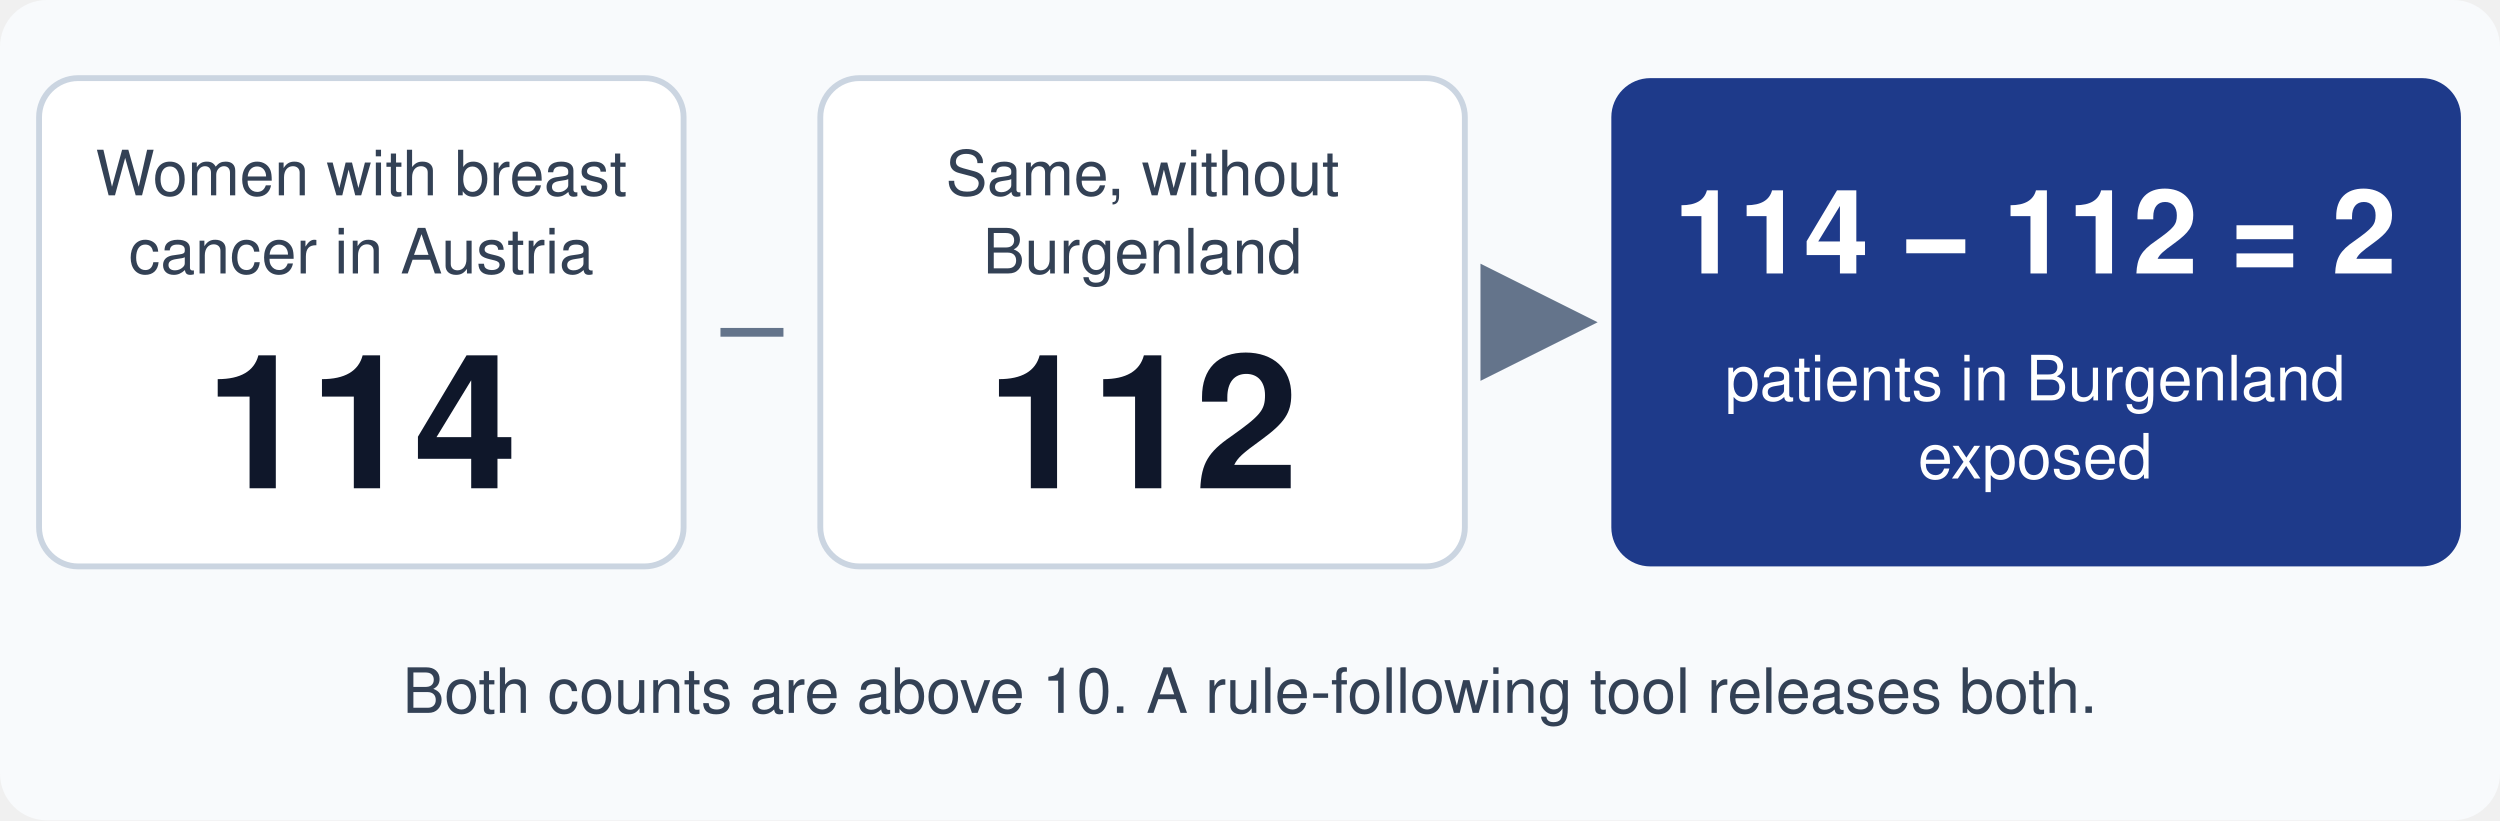
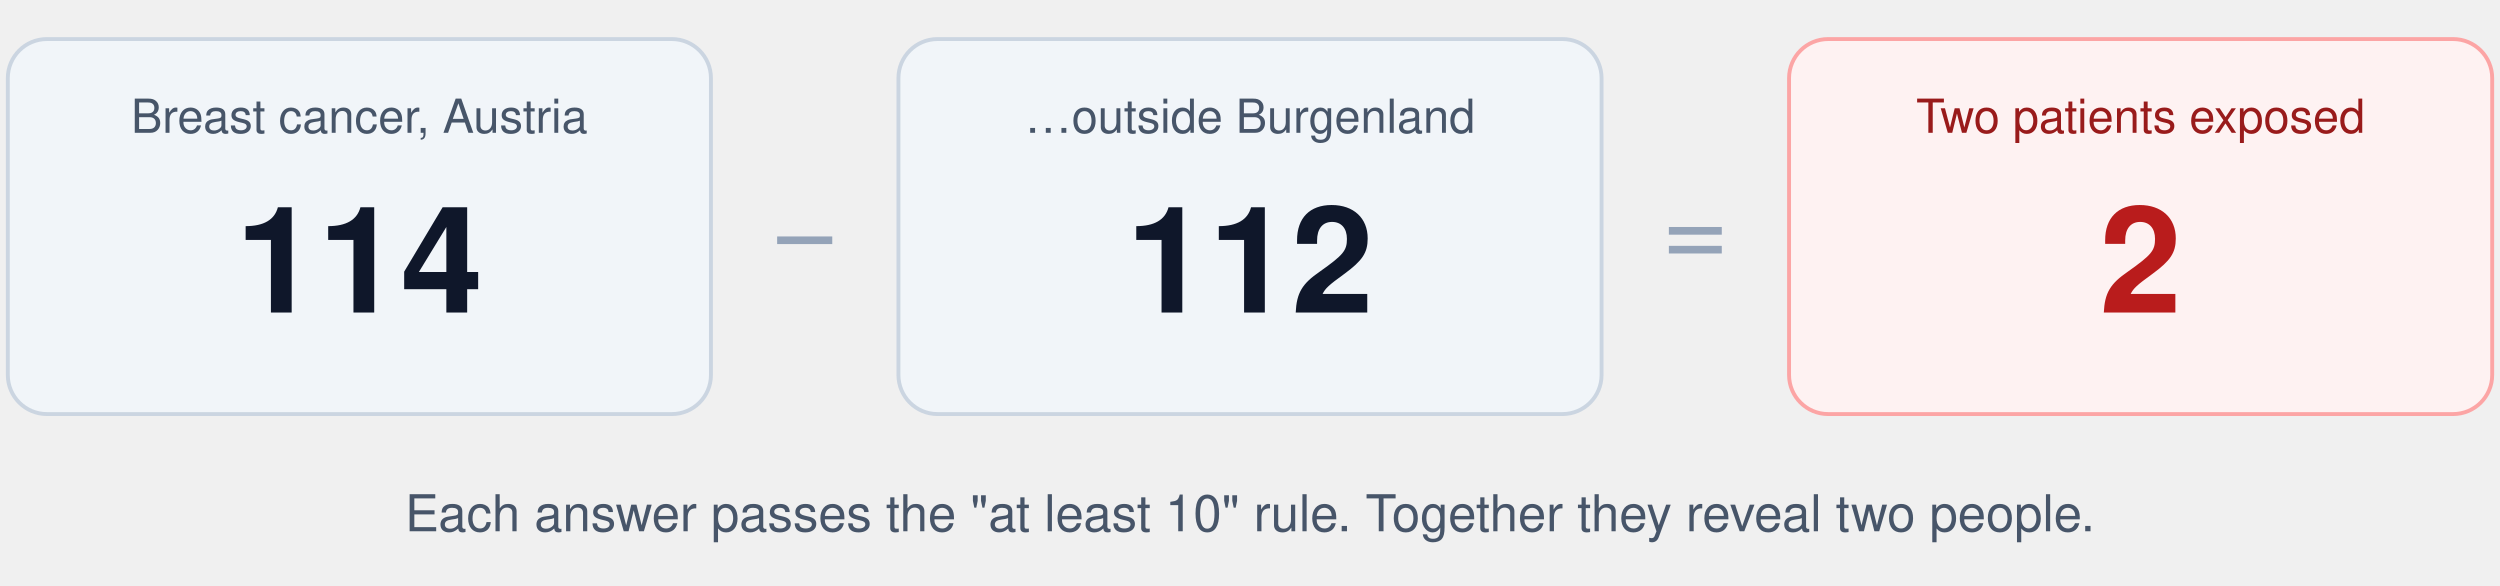
- <svg xmlns="http://www.w3.org/2000/svg" width="1280" height="420" viewBox="0 0 1280 420" font-family="Helvetica, Arial, sans-serif" text-anchor="middle">
-   <rect width="1280" height="420" rx="24" fill="#f8fafc" />
-   <defs>
-     <marker id="ar" markerWidth="12" markerHeight="12" refX="10" refY="6" orient="auto">
-       <path d="M0,0 L12,6 L0,12 z" fill="#64748b" />
-     </marker>
-   </defs>
-   <rect x="20" y="40" width="330" height="250" rx="20" fill="#ffffff" stroke="#cbd5e1" stroke-width="3" />
-   <text x="185" y="100" font-size="32" fill="#334155">Women with breast</text>
-   <text x="185" y="140" font-size="32" fill="#334155">cancer in Austria</text>
-   <text x="185" y="250" font-size="96" font-weight="700" fill="#0f172a">114</text>
-   <text x="385" y="185" font-size="64" fill="#64748b">−</text>
-   <rect x="420" y="40" width="330" height="250" rx="20" fill="#ffffff" stroke="#cbd5e1" stroke-width="3" />
-   <text x="585" y="100" font-size="32" fill="#334155">Same, without</text>
-   <text x="585" y="140" font-size="32" fill="#334155">Burgenland</text>
-   <text x="585" y="250" font-size="96" font-weight="700" fill="#0f172a">112</text>
-   <line x1="762" y1="165" x2="808" y2="165" stroke="#64748b" stroke-width="5" marker-end="url(#ar)" />
-   <rect x="825" y="40" width="435" height="250" rx="20" fill="#1e3a8a" />
-   <text x="1042" y="140" font-size="60" font-weight="700" fill="#ffffff">114 − 112 = 2</text>
-   <text x="1042" y="205" font-size="32" fill="#ffffff">patients in Burgenland</text>
-   <text x="1042" y="245" font-size="32" fill="#ffffff">exposed</text>
-   <text x="640" y="365" font-size="32" fill="#334155">Both counts are above 10. A rule-following tool releases both.</text>
+ <svg xmlns="http://www.w3.org/2000/svg" width="640" height="150" viewBox="0 0 640 150" font-family="Helvetica, Arial, sans-serif" text-anchor="middle">
+   <rect x="2" y="10" width="180" height="96" rx="10" fill="#f1f5f9" stroke="#cbd5e1" />
+   <text x="92" y="34" font-size="12" fill="#475569">Breast cancer, Austria</text>
+   <text x="92" y="80" font-size="38" font-weight="700" fill="#0f172a">114</text>
+   <text x="206" y="68" font-size="28" fill="#94a3b8">−</text>
+   <rect x="230" y="10" width="180" height="96" rx="10" fill="#f1f5f9" stroke="#cbd5e1" />
+   <text x="320" y="34" font-size="12" fill="#475569">…outside Burgenland</text>
+   <text x="320" y="80" font-size="38" font-weight="700" fill="#0f172a">112</text>
+   <text x="434" y="68" font-size="28" fill="#94a3b8">=</text>
+   <rect x="458" y="10" width="180" height="96" rx="10" fill="#fef2f2" stroke="#fca5a5" />
+   <text x="548" y="34" font-size="12" fill="#991b1b">Two patients exposed</text>
+   <text x="548" y="80" font-size="38" font-weight="700" fill="#b91c1c">2</text>
+   <text x="320" y="136" font-size="13" fill="#475569">Each answer passes the "at least 10" rule. Together they reveal two people.</text>
</svg>
